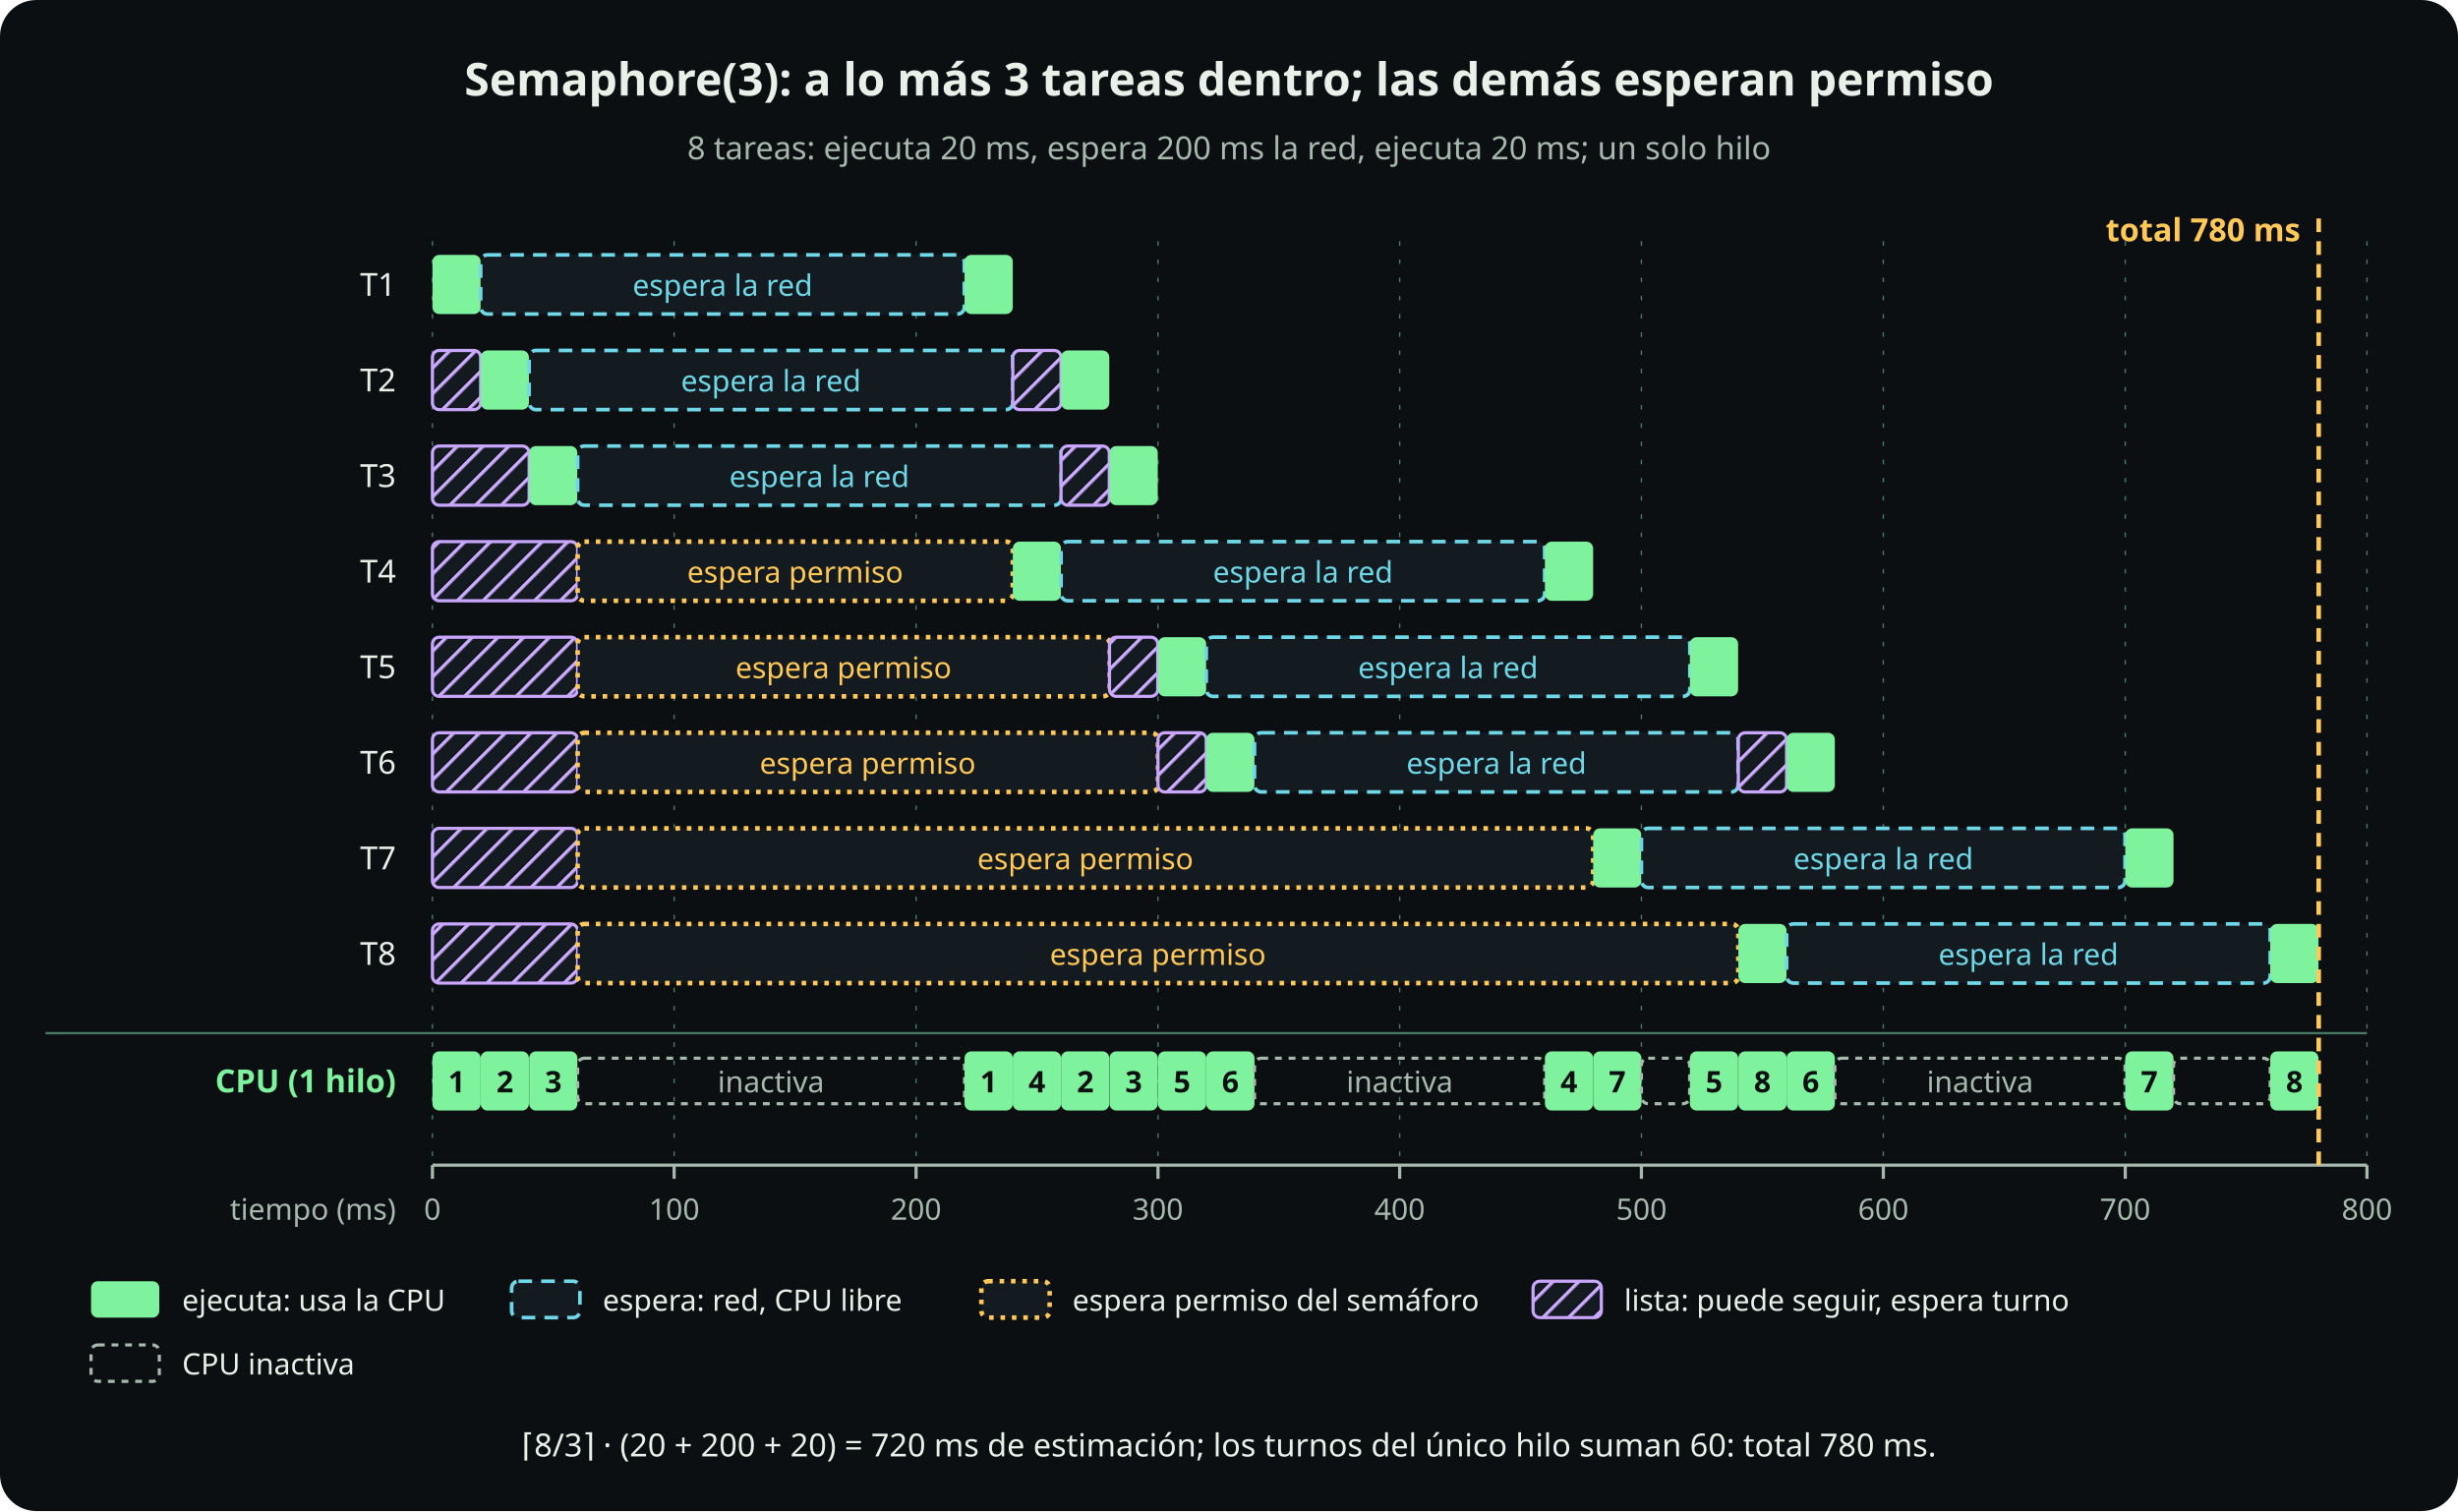
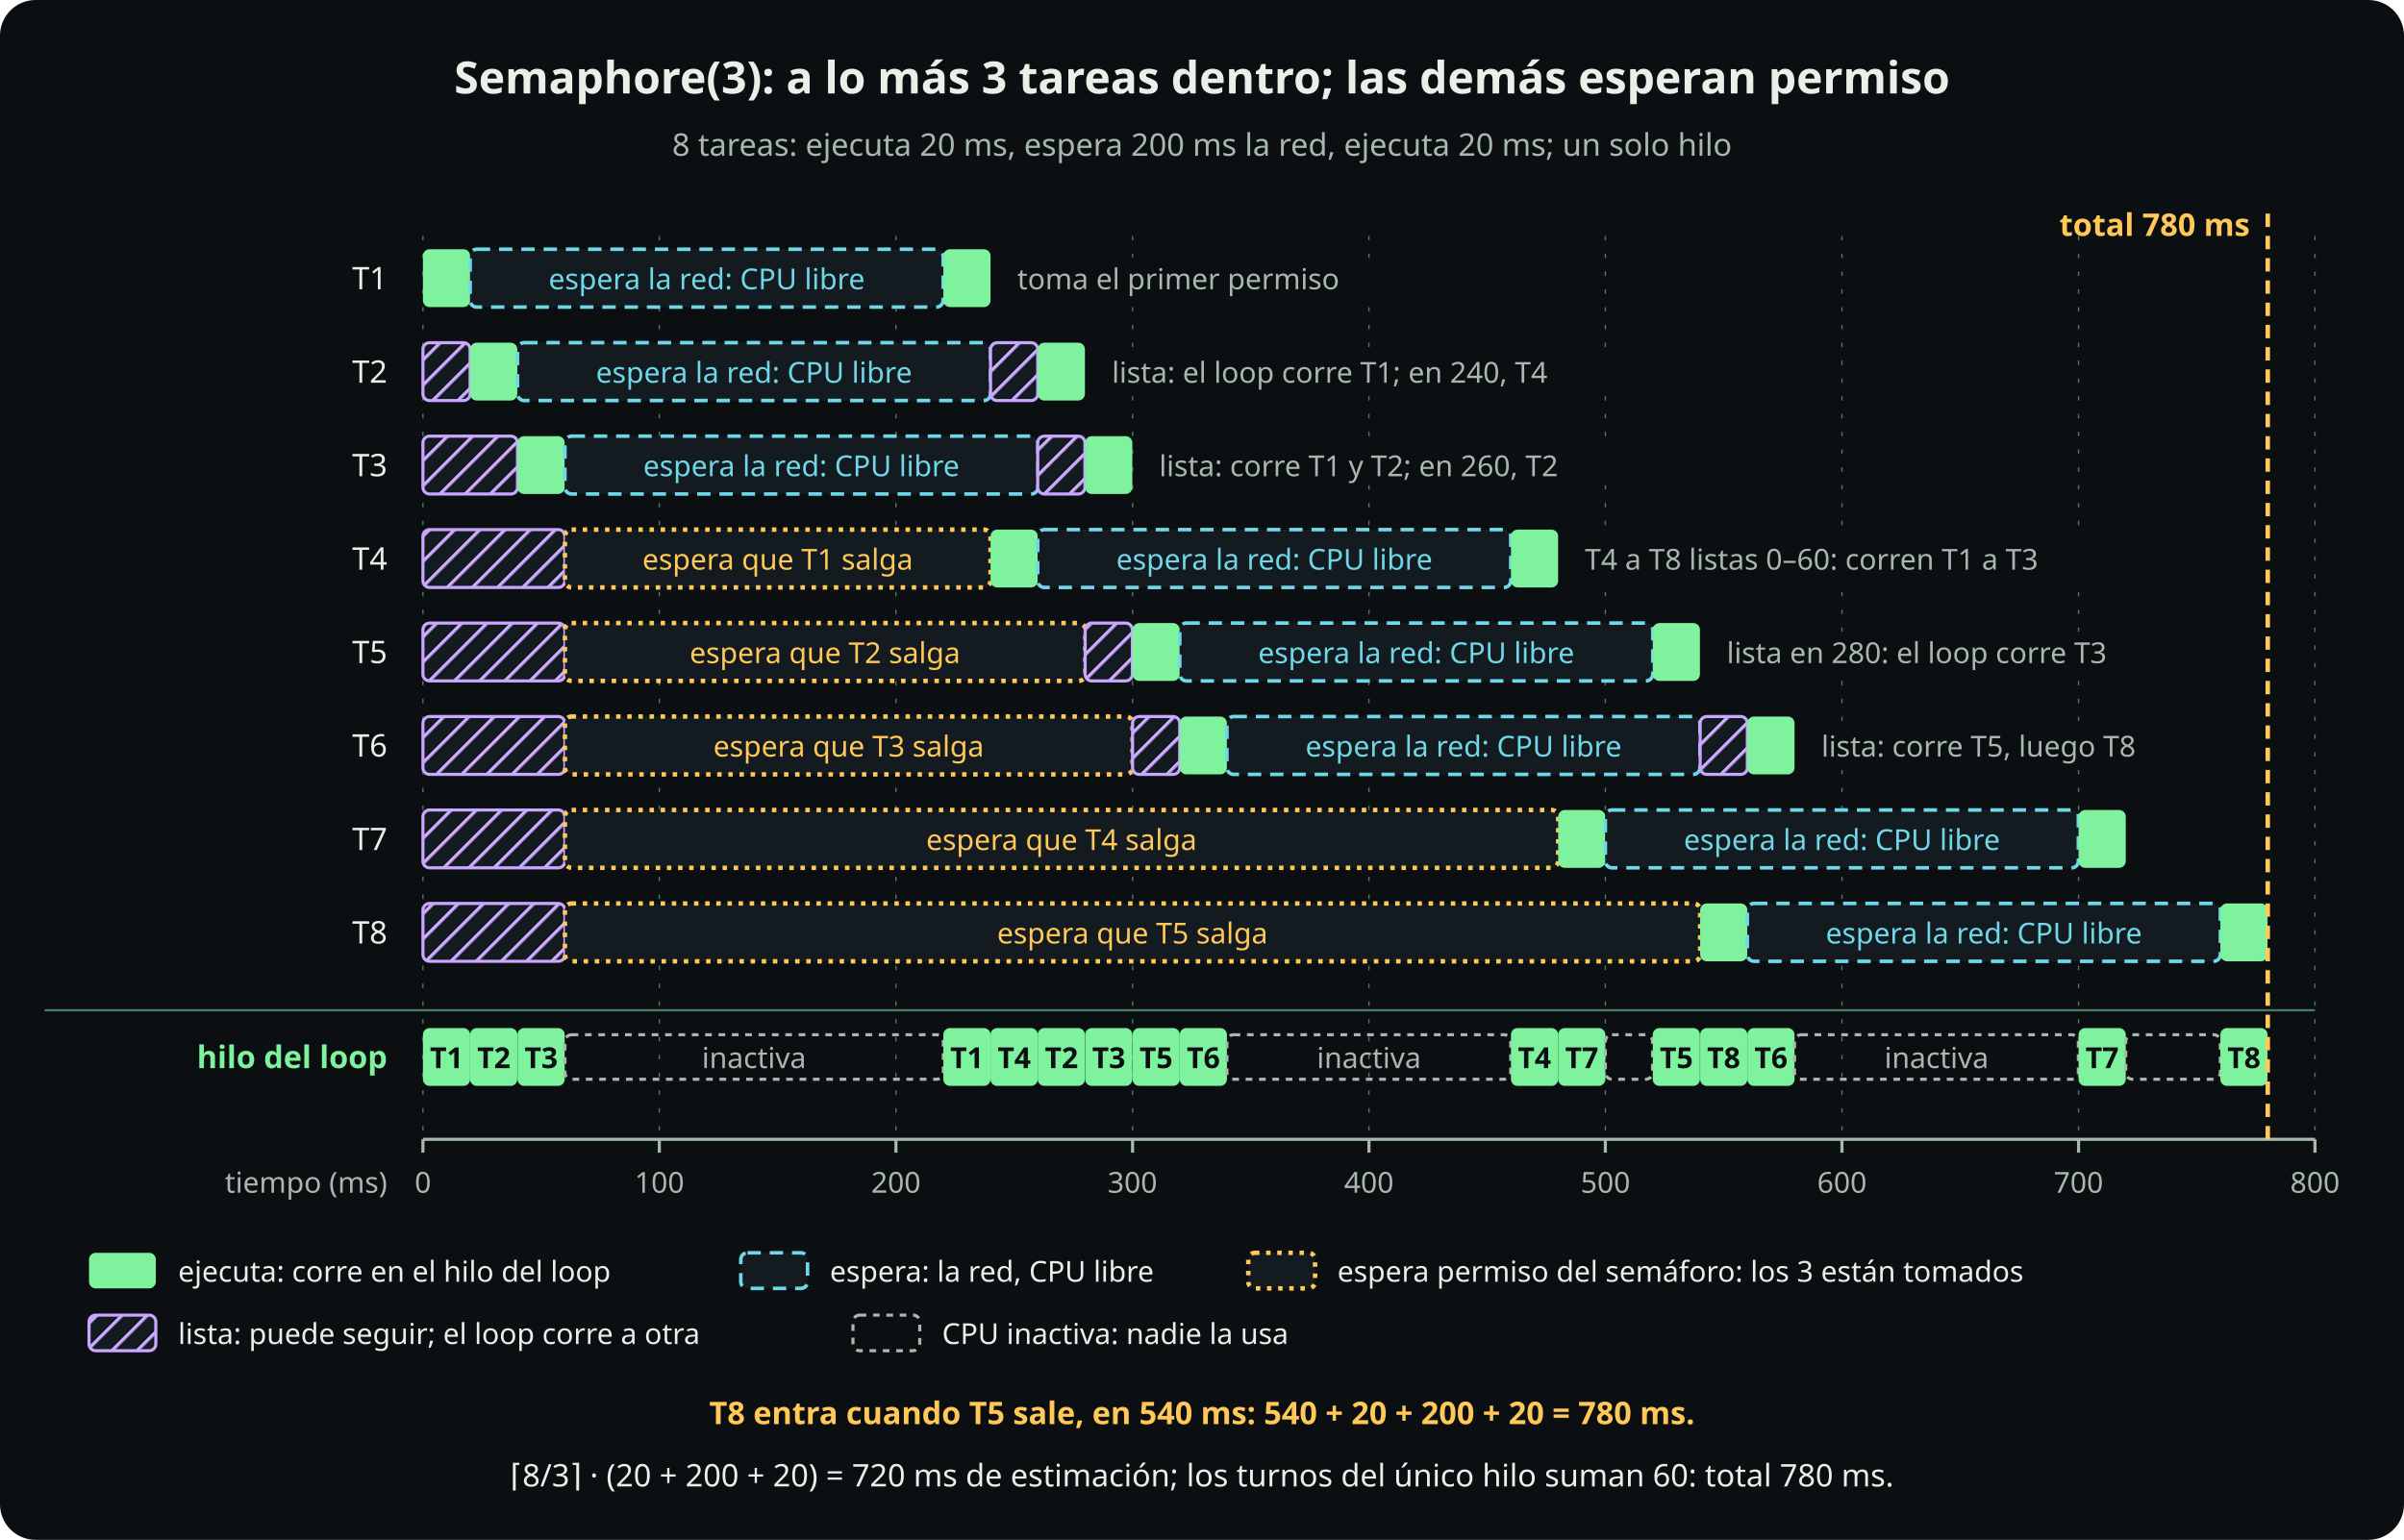
- <svg xmlns="http://www.w3.org/2000/svg" width="1080" height="664" viewBox="0 0 1080 664" role="img" aria-label="Diagrama de Gantt de 8 tareas con Semaphore(3) en un event loop, eje de 0 a 800 ms. Cada tarea ejecuta 20 ms, espera 200 ms la red y ejecuta 20 ms. T1, T2 y T3 toman los tres permisos; T4 a T8 quedan listas hasta su turno y luego en espera de permiso, un contorno ambar distinto de la espera de red en cian. Cada vez que una tarea sale suelta su permiso y entra la siguiente de la cola. Nunca hay mas de tres esperas de red a la vez. Total 780 ms.">
-   <rect x="0" y="0" width="1080" height="664" rx="16" fill="#0b0f12" />
+ <svg xmlns="http://www.w3.org/2000/svg" width="1080" height="692" viewBox="0 0 1080 692" role="img" aria-label="Diagrama de Gantt de 8 tareas con Semaphore(3) en un event loop, eje de 0 a 800 ms. Cada tarea ejecuta 20 ms, espera 200 ms la red y ejecuta 20 ms. T1, T2 y T3 toman los tres permisos; T4 a T8 quedan listas hasta su turno y luego en espera de permiso, un contorno ambar distinto de la espera de red en cian. Cada vez que una tarea sale suelta su permiso y entra la siguiente de la cola. Nunca hay mas de tres esperas de red a la vez. Total 780 ms.">
+   <rect x="0" y="0" width="1080" height="692" rx="16" fill="#0b0f12" />
  <defs>
    <marker id="f4a7a63" viewBox="0 0 10 10" refX="9" refY="5" markerWidth="6" markerHeight="6" orient="auto-start-reverse">
      <path d="M 0 0 L 10 5 L 0 10 z" fill="#4a7a63" />
    </marker>
    <marker id="f7ef29d" viewBox="0 0 10 10" refX="9" refY="5" markerWidth="6" markerHeight="6" orient="auto-start-reverse">
      <path d="M 0 0 L 10 5 L 0 10 z" fill="#7ef29d" />
    </marker>
    <marker id="fffc857" viewBox="0 0 10 10" refX="9" refY="5" markerWidth="6" markerHeight="6" orient="auto-start-reverse">
      <path d="M 0 0 L 10 5 L 0 10 z" fill="#ffc857" />
    </marker>
    <marker id="f6fd8e8" viewBox="0 0 10 10" refX="9" refY="5" markerWidth="6" markerHeight="6" orient="auto-start-reverse">
      <path d="M 0 0 L 10 5 L 0 10 z" fill="#6fd8e8" />
    </marker>
    <marker id="fc9a7ff" viewBox="0 0 10 10" refX="9" refY="5" markerWidth="6" markerHeight="6" orient="auto-start-reverse">
      <path d="M 0 0 L 10 5 L 0 10 z" fill="#c9a7ff" />
    </marker>
    <marker id="fff8a7a" viewBox="0 0 10 10" refX="9" refY="5" markerWidth="6" markerHeight="6" orient="auto-start-reverse">
      <path d="M 0 0 L 10 5 L 0 10 z" fill="#ff8a7a" />
    </marker>
    <marker id="fa7b8ad" viewBox="0 0 10 10" refX="9" refY="5" markerWidth="6" markerHeight="6" orient="auto-start-reverse">
      <path d="M 0 0 L 10 5 L 0 10 z" fill="#a7b8ad" />
    </marker>
    <marker id="fe8f0e8" viewBox="0 0 10 10" refX="9" refY="5" markerWidth="6" markerHeight="6" orient="auto-start-reverse">
      <path d="M 0 0 L 10 5 L 0 10 z" fill="#e8f0e8" />
    </marker>
  </defs>
  <defs>
    <pattern id="rayado" width="8" height="8" patternUnits="userSpaceOnUse" patternTransform="rotate(45)">
      <rect x="0" y="0" width="8" height="8" fill="#141b20" />
      <line x1="0" y1="0" x2="0" y2="8" stroke="#c9a7ff" stroke-width="3" />
    </pattern>
  </defs>
  <text x="540.0" y="42" fill="#e8f0e8" font-family="system-ui, sans-serif" font-size="20" font-weight="600" text-anchor="middle">Semaphore(3): a lo más 3 tareas dentro; las demás esperan permiso</text>
  <text x="540.0" y="70" fill="#a7b8ad" font-family="system-ui, sans-serif" font-size="14" font-weight="normal" text-anchor="middle">8 tareas: ejecuta 20 ms, espera 200 ms la red, ejecuta 20 ms; un solo hilo</text>
  <line x1="190.0" y1="106.0" x2="190.0" y2="512.0" stroke="#4a7a63" stroke-width="0.6" stroke-dasharray="2 6" />
  <line x1="296.2" y1="106.0" x2="296.2" y2="512.0" stroke="#4a7a63" stroke-width="0.6" stroke-dasharray="2 6" />
  <line x1="402.5" y1="106.0" x2="402.5" y2="512.0" stroke="#4a7a63" stroke-width="0.6" stroke-dasharray="2 6" />
  <line x1="508.8" y1="106.0" x2="508.8" y2="512.0" stroke="#4a7a63" stroke-width="0.6" stroke-dasharray="2 6" />
  <line x1="615.0" y1="106.0" x2="615.0" y2="512.0" stroke="#4a7a63" stroke-width="0.6" stroke-dasharray="2 6" />
  <line x1="721.2" y1="106.0" x2="721.2" y2="512.0" stroke="#4a7a63" stroke-width="0.6" stroke-dasharray="2 6" />
  <line x1="827.5" y1="106.0" x2="827.5" y2="512.0" stroke="#4a7a63" stroke-width="0.6" stroke-dasharray="2 6" />
  <line x1="933.8" y1="106.0" x2="933.8" y2="512.0" stroke="#4a7a63" stroke-width="0.6" stroke-dasharray="2 6" />
  <line x1="1040.0" y1="106.0" x2="1040.0" y2="512.0" stroke="#4a7a63" stroke-width="0.6" stroke-dasharray="2 6" />
  <text x="174" y="130.0" fill="#e8f0e8" font-family="system-ui, sans-serif" font-size="14" font-weight="normal" text-anchor="end">T1</text>
  <rect x="190.0" y="112.0" width="21.2" height="26" rx="3" fill="#7ef29d" stroke="none" stroke-width="0" />
  <rect x="211.2" y="112.0" width="212.5" height="26" rx="3" fill="#141b20" stroke="#6fd8e8" stroke-width="1.6" stroke-dasharray="6 4" />
-   <text x="317.5" y="130.0" fill="#6fd8e8" font-family="system-ui, sans-serif" font-size="13" font-weight="normal" text-anchor="middle">espera la red</text>
+   <text x="317.5" y="130.0" fill="#6fd8e8" font-family="system-ui, sans-serif" font-size="13" font-weight="normal" text-anchor="middle">espera la red: CPU libre</text>
  <rect x="423.8" y="112.0" width="21.2" height="26" rx="3" fill="#7ef29d" stroke="none" stroke-width="0" />
+   <rect x="453.0" y="116.0" width="168.2" height="18" rx="2" fill="#0b0f12" stroke="none" stroke-width="0" />
+   <text x="457.0" y="130.0" fill="#a7b8ad" font-family="system-ui, sans-serif" font-size="13" font-weight="normal" text-anchor="start">toma el primer permiso</text>
  <text x="174" y="172.0" fill="#e8f0e8" font-family="system-ui, sans-serif" font-size="14" font-weight="normal" text-anchor="end">T2</text>
  <rect x="190.0" y="154.0" width="21.2" height="26" rx="3" fill="url(#rayado)" stroke="#c9a7ff" stroke-width="1.4" />
  <rect x="211.2" y="154.0" width="21.2" height="26" rx="3" fill="#7ef29d" stroke="none" stroke-width="0" />
  <rect x="232.5" y="154.0" width="212.5" height="26" rx="3" fill="#141b20" stroke="#6fd8e8" stroke-width="1.6" stroke-dasharray="6 4" />
-   <text x="338.75" y="172.0" fill="#6fd8e8" font-family="system-ui, sans-serif" font-size="13" font-weight="normal" text-anchor="middle">espera la red</text>
+   <text x="338.75" y="172.0" fill="#6fd8e8" font-family="system-ui, sans-serif" font-size="13" font-weight="normal" text-anchor="middle">espera la red: CPU libre</text>
  <rect x="445.0" y="154.0" width="21.2" height="26" rx="3" fill="url(#rayado)" stroke="#c9a7ff" stroke-width="1.4" />
  <rect x="466.2" y="154.0" width="21.2" height="26" rx="3" fill="#7ef29d" stroke="none" stroke-width="0" />
+   <rect x="495.5" y="158.0" width="262.8" height="18" rx="2" fill="#0b0f12" stroke="none" stroke-width="0" />
+   <text x="499.5" y="172.0" fill="#a7b8ad" font-family="system-ui, sans-serif" font-size="13" font-weight="normal" text-anchor="start">lista: el loop corre T1; en 240, T4</text>
  <text x="174" y="214.0" fill="#e8f0e8" font-family="system-ui, sans-serif" font-size="14" font-weight="normal" text-anchor="end">T3</text>
  <rect x="190.0" y="196.0" width="42.5" height="26" rx="3" fill="url(#rayado)" stroke="#c9a7ff" stroke-width="1.4" />
  <rect x="232.5" y="196.0" width="21.2" height="26" rx="3" fill="#7ef29d" stroke="none" stroke-width="0" />
  <rect x="253.8" y="196.0" width="212.5" height="26" rx="3" fill="#141b20" stroke="#6fd8e8" stroke-width="1.6" stroke-dasharray="6 4" />
-   <text x="360.0" y="214.0" fill="#6fd8e8" font-family="system-ui, sans-serif" font-size="13" font-weight="normal" text-anchor="middle">espera la red</text>
+   <text x="360.0" y="214.0" fill="#6fd8e8" font-family="system-ui, sans-serif" font-size="13" font-weight="normal" text-anchor="middle">espera la red: CPU libre</text>
  <rect x="466.2" y="196.0" width="21.2" height="26" rx="3" fill="url(#rayado)" stroke="#c9a7ff" stroke-width="1.4" />
  <rect x="487.5" y="196.0" width="21.2" height="26" rx="3" fill="#7ef29d" stroke="none" stroke-width="0" />
+   <rect x="516.8" y="200.0" width="241.0" height="18" rx="2" fill="#0b0f12" stroke="none" stroke-width="0" />
+   <text x="520.75" y="214.0" fill="#a7b8ad" font-family="system-ui, sans-serif" font-size="13" font-weight="normal" text-anchor="start">lista: corre T1 y T2; en 260, T2</text>
  <text x="174" y="256.0" fill="#e8f0e8" font-family="system-ui, sans-serif" font-size="14" font-weight="normal" text-anchor="end">T4</text>
  <rect x="190.0" y="238.0" width="63.8" height="26" rx="3" fill="url(#rayado)" stroke="#c9a7ff" stroke-width="1.4" />
  <rect x="253.8" y="238.0" width="191.2" height="26" rx="3" fill="#141b20" stroke="#ffc857" stroke-width="2" stroke-dasharray="2 3" />
-   <text x="349.375" y="256.0" fill="#ffc857" font-family="system-ui, sans-serif" font-size="13" font-weight="normal" text-anchor="middle">espera permiso</text>
+   <text x="349.375" y="256.0" fill="#ffc857" font-family="system-ui, sans-serif" font-size="13" font-weight="normal" text-anchor="middle">espera que T1 salga</text>
  <rect x="445.0" y="238.0" width="21.2" height="26" rx="3" fill="#7ef29d" stroke="none" stroke-width="0" />
  <rect x="466.2" y="238.0" width="212.5" height="26" rx="3" fill="#141b20" stroke="#6fd8e8" stroke-width="1.6" stroke-dasharray="6 4" />
-   <text x="572.5" y="256.0" fill="#6fd8e8" font-family="system-ui, sans-serif" font-size="13" font-weight="normal" text-anchor="middle">espera la red</text>
+   <text x="572.5" y="256.0" fill="#6fd8e8" font-family="system-ui, sans-serif" font-size="13" font-weight="normal" text-anchor="middle">espera la red: CPU libre</text>
  <rect x="678.8" y="238.0" width="21.2" height="26" rx="3" fill="#7ef29d" stroke="none" stroke-width="0" />
+   <rect x="708.0" y="242.0" width="262.8" height="18" rx="2" fill="#0b0f12" stroke="none" stroke-width="0" />
+   <text x="712.0" y="256.0" fill="#a7b8ad" font-family="system-ui, sans-serif" font-size="13" font-weight="normal" text-anchor="start">T4 a T8 listas 0–60: corren T1 a T3</text>
  <text x="174" y="298.0" fill="#e8f0e8" font-family="system-ui, sans-serif" font-size="14" font-weight="normal" text-anchor="end">T5</text>
  <rect x="190.0" y="280.0" width="63.8" height="26" rx="3" fill="url(#rayado)" stroke="#c9a7ff" stroke-width="1.4" />
  <rect x="253.8" y="280.0" width="233.8" height="26" rx="3" fill="#141b20" stroke="#ffc857" stroke-width="2" stroke-dasharray="2 3" />
-   <text x="370.625" y="298.0" fill="#ffc857" font-family="system-ui, sans-serif" font-size="13" font-weight="normal" text-anchor="middle">espera permiso</text>
+   <text x="370.625" y="298.0" fill="#ffc857" font-family="system-ui, sans-serif" font-size="13" font-weight="normal" text-anchor="middle">espera que T2 salga</text>
  <rect x="487.5" y="280.0" width="21.2" height="26" rx="3" fill="url(#rayado)" stroke="#c9a7ff" stroke-width="1.4" />
  <rect x="508.8" y="280.0" width="21.2" height="26" rx="3" fill="#7ef29d" stroke="none" stroke-width="0" />
  <rect x="530.0" y="280.0" width="212.5" height="26" rx="3" fill="#141b20" stroke="#6fd8e8" stroke-width="1.6" stroke-dasharray="6 4" />
-   <text x="636.25" y="298.0" fill="#6fd8e8" font-family="system-ui, sans-serif" font-size="13" font-weight="normal" text-anchor="middle">espera la red</text>
+   <text x="636.25" y="298.0" fill="#6fd8e8" font-family="system-ui, sans-serif" font-size="13" font-weight="normal" text-anchor="middle">espera la red: CPU libre</text>
  <rect x="742.5" y="280.0" width="21.2" height="26" rx="3" fill="#7ef29d" stroke="none" stroke-width="0" />
+   <rect x="771.8" y="284.0" width="226.4" height="18" rx="2" fill="#0b0f12" stroke="none" stroke-width="0" />
+   <text x="775.75" y="298.0" fill="#a7b8ad" font-family="system-ui, sans-serif" font-size="13" font-weight="normal" text-anchor="start">lista en 280: el loop corre T3</text>
  <text x="174" y="340.0" fill="#e8f0e8" font-family="system-ui, sans-serif" font-size="14" font-weight="normal" text-anchor="end">T6</text>
  <rect x="190.0" y="322.0" width="63.8" height="26" rx="3" fill="url(#rayado)" stroke="#c9a7ff" stroke-width="1.4" />
  <rect x="253.8" y="322.0" width="255.0" height="26" rx="3" fill="#141b20" stroke="#ffc857" stroke-width="2" stroke-dasharray="2 3" />
-   <text x="381.25" y="340.0" fill="#ffc857" font-family="system-ui, sans-serif" font-size="13" font-weight="normal" text-anchor="middle">espera permiso</text>
+   <text x="381.25" y="340.0" fill="#ffc857" font-family="system-ui, sans-serif" font-size="13" font-weight="normal" text-anchor="middle">espera que T3 salga</text>
  <rect x="508.8" y="322.0" width="21.2" height="26" rx="3" fill="url(#rayado)" stroke="#c9a7ff" stroke-width="1.4" />
  <rect x="530.0" y="322.0" width="21.2" height="26" rx="3" fill="#7ef29d" stroke="none" stroke-width="0" />
  <rect x="551.2" y="322.0" width="212.5" height="26" rx="3" fill="#141b20" stroke="#6fd8e8" stroke-width="1.6" stroke-dasharray="6 4" />
-   <text x="657.5" y="340.0" fill="#6fd8e8" font-family="system-ui, sans-serif" font-size="13" font-weight="normal" text-anchor="middle">espera la red</text>
+   <text x="657.5" y="340.0" fill="#6fd8e8" font-family="system-ui, sans-serif" font-size="13" font-weight="normal" text-anchor="middle">espera la red: CPU libre</text>
  <rect x="763.8" y="322.0" width="21.2" height="26" rx="3" fill="url(#rayado)" stroke="#c9a7ff" stroke-width="1.4" />
  <rect x="785.0" y="322.0" width="21.2" height="26" rx="3" fill="#7ef29d" stroke="none" stroke-width="0" />
+   <rect x="814.2" y="326.0" width="190.0" height="18" rx="2" fill="#0b0f12" stroke="none" stroke-width="0" />
+   <text x="818.25" y="340.0" fill="#a7b8ad" font-family="system-ui, sans-serif" font-size="13" font-weight="normal" text-anchor="start">lista: corre T5, luego T8</text>
  <text x="174" y="382.0" fill="#e8f0e8" font-family="system-ui, sans-serif" font-size="14" font-weight="normal" text-anchor="end">T7</text>
  <rect x="190.0" y="364.0" width="63.8" height="26" rx="3" fill="url(#rayado)" stroke="#c9a7ff" stroke-width="1.4" />
  <rect x="253.8" y="364.0" width="446.2" height="26" rx="3" fill="#141b20" stroke="#ffc857" stroke-width="2" stroke-dasharray="2 3" />
-   <text x="476.875" y="382.0" fill="#ffc857" font-family="system-ui, sans-serif" font-size="13" font-weight="normal" text-anchor="middle">espera permiso</text>
+   <text x="476.875" y="382.0" fill="#ffc857" font-family="system-ui, sans-serif" font-size="13" font-weight="normal" text-anchor="middle">espera que T4 salga</text>
  <rect x="700.0" y="364.0" width="21.2" height="26" rx="3" fill="#7ef29d" stroke="none" stroke-width="0" />
  <rect x="721.2" y="364.0" width="212.5" height="26" rx="3" fill="#141b20" stroke="#6fd8e8" stroke-width="1.6" stroke-dasharray="6 4" />
-   <text x="827.5" y="382.0" fill="#6fd8e8" font-family="system-ui, sans-serif" font-size="13" font-weight="normal" text-anchor="middle">espera la red</text>
+   <text x="827.5" y="382.0" fill="#6fd8e8" font-family="system-ui, sans-serif" font-size="13" font-weight="normal" text-anchor="middle">espera la red: CPU libre</text>
  <rect x="933.8" y="364.0" width="21.2" height="26" rx="3" fill="#7ef29d" stroke="none" stroke-width="0" />
  <text x="174" y="424.0" fill="#e8f0e8" font-family="system-ui, sans-serif" font-size="14" font-weight="normal" text-anchor="end">T8</text>
  <rect x="190.0" y="406.0" width="63.8" height="26" rx="3" fill="url(#rayado)" stroke="#c9a7ff" stroke-width="1.4" />
  <rect x="253.8" y="406.0" width="510.0" height="26" rx="3" fill="#141b20" stroke="#ffc857" stroke-width="2" stroke-dasharray="2 3" />
-   <text x="508.75" y="424.0" fill="#ffc857" font-family="system-ui, sans-serif" font-size="13" font-weight="normal" text-anchor="middle">espera permiso</text>
+   <text x="508.75" y="424.0" fill="#ffc857" font-family="system-ui, sans-serif" font-size="13" font-weight="normal" text-anchor="middle">espera que T5 salga</text>
  <rect x="763.8" y="406.0" width="21.2" height="26" rx="3" fill="#7ef29d" stroke="none" stroke-width="0" />
  <rect x="785.0" y="406.0" width="212.5" height="26" rx="3" fill="#141b20" stroke="#6fd8e8" stroke-width="1.6" stroke-dasharray="6 4" />
-   <text x="891.25" y="424.0" fill="#6fd8e8" font-family="system-ui, sans-serif" font-size="13" font-weight="normal" text-anchor="middle">espera la red</text>
+   <text x="891.25" y="424.0" fill="#6fd8e8" font-family="system-ui, sans-serif" font-size="13" font-weight="normal" text-anchor="middle">espera la red: CPU libre</text>
  <rect x="997.5" y="406.0" width="21.2" height="26" rx="3" fill="#7ef29d" stroke="none" stroke-width="0" />
  <line x1="20.0" y1="454.0" x2="1040.0" y2="454.0" stroke="#4a7a63" stroke-width="1" />
-   <text x="174" y="480.0" fill="#7ef29d" font-family="system-ui, sans-serif" font-size="14" font-weight="600" text-anchor="end">CPU (1 hilo)</text>
+   <text x="174" y="480.0" fill="#7ef29d" font-family="system-ui, sans-serif" font-size="14" font-weight="600" text-anchor="end">hilo del loop</text>
  <rect x="190.0" y="462.0" width="21.2" height="26" rx="3" fill="#7ef29d" stroke="none" stroke-width="0" />
-   <text x="200.625" y="480.0" fill="#0b0f12" font-family="system-ui, sans-serif" font-size="13" font-weight="600" text-anchor="middle">1</text>
+   <text x="200.625" y="480.0" fill="#0b0f12" font-family="system-ui, sans-serif" font-size="13" font-weight="600" text-anchor="middle">T1</text>
  <rect x="211.2" y="462.0" width="21.2" height="26" rx="3" fill="#7ef29d" stroke="none" stroke-width="0" />
-   <text x="221.875" y="480.0" fill="#0b0f12" font-family="system-ui, sans-serif" font-size="13" font-weight="600" text-anchor="middle">2</text>
+   <text x="221.875" y="480.0" fill="#0b0f12" font-family="system-ui, sans-serif" font-size="13" font-weight="600" text-anchor="middle">T2</text>
  <rect x="232.5" y="462.0" width="21.2" height="26" rx="3" fill="#7ef29d" stroke="none" stroke-width="0" />
-   <text x="243.125" y="480.0" fill="#0b0f12" font-family="system-ui, sans-serif" font-size="13" font-weight="600" text-anchor="middle">3</text>
+   <text x="243.125" y="480.0" fill="#0b0f12" font-family="system-ui, sans-serif" font-size="13" font-weight="600" text-anchor="middle">T3</text>
  <rect x="253.8" y="465.0" width="170.0" height="20" rx="3" fill="none" stroke="#a7b8ad" stroke-width="1.4" stroke-dasharray="3 3" />
  <text x="338.75" y="480.0" fill="#a7b8ad" font-family="system-ui, sans-serif" font-size="13" font-weight="normal" text-anchor="middle">inactiva</text>
  <rect x="423.8" y="462.0" width="21.2" height="26" rx="3" fill="#7ef29d" stroke="none" stroke-width="0" />
-   <text x="434.375" y="480.0" fill="#0b0f12" font-family="system-ui, sans-serif" font-size="13" font-weight="600" text-anchor="middle">1</text>
+   <text x="434.375" y="480.0" fill="#0b0f12" font-family="system-ui, sans-serif" font-size="13" font-weight="600" text-anchor="middle">T1</text>
  <rect x="445.0" y="462.0" width="21.2" height="26" rx="3" fill="#7ef29d" stroke="none" stroke-width="0" />
-   <text x="455.625" y="480.0" fill="#0b0f12" font-family="system-ui, sans-serif" font-size="13" font-weight="600" text-anchor="middle">4</text>
+   <text x="455.625" y="480.0" fill="#0b0f12" font-family="system-ui, sans-serif" font-size="13" font-weight="600" text-anchor="middle">T4</text>
  <rect x="466.2" y="462.0" width="21.2" height="26" rx="3" fill="#7ef29d" stroke="none" stroke-width="0" />
-   <text x="476.875" y="480.0" fill="#0b0f12" font-family="system-ui, sans-serif" font-size="13" font-weight="600" text-anchor="middle">2</text>
+   <text x="476.875" y="480.0" fill="#0b0f12" font-family="system-ui, sans-serif" font-size="13" font-weight="600" text-anchor="middle">T2</text>
  <rect x="487.5" y="462.0" width="21.2" height="26" rx="3" fill="#7ef29d" stroke="none" stroke-width="0" />
-   <text x="498.125" y="480.0" fill="#0b0f12" font-family="system-ui, sans-serif" font-size="13" font-weight="600" text-anchor="middle">3</text>
+   <text x="498.125" y="480.0" fill="#0b0f12" font-family="system-ui, sans-serif" font-size="13" font-weight="600" text-anchor="middle">T3</text>
  <rect x="508.8" y="462.0" width="21.2" height="26" rx="3" fill="#7ef29d" stroke="none" stroke-width="0" />
-   <text x="519.375" y="480.0" fill="#0b0f12" font-family="system-ui, sans-serif" font-size="13" font-weight="600" text-anchor="middle">5</text>
+   <text x="519.375" y="480.0" fill="#0b0f12" font-family="system-ui, sans-serif" font-size="13" font-weight="600" text-anchor="middle">T5</text>
  <rect x="530.0" y="462.0" width="21.2" height="26" rx="3" fill="#7ef29d" stroke="none" stroke-width="0" />
-   <text x="540.625" y="480.0" fill="#0b0f12" font-family="system-ui, sans-serif" font-size="13" font-weight="600" text-anchor="middle">6</text>
+   <text x="540.625" y="480.0" fill="#0b0f12" font-family="system-ui, sans-serif" font-size="13" font-weight="600" text-anchor="middle">T6</text>
  <rect x="551.2" y="465.0" width="127.5" height="20" rx="3" fill="none" stroke="#a7b8ad" stroke-width="1.4" stroke-dasharray="3 3" />
  <text x="615.0" y="480.0" fill="#a7b8ad" font-family="system-ui, sans-serif" font-size="13" font-weight="normal" text-anchor="middle">inactiva</text>
  <rect x="678.8" y="462.0" width="21.2" height="26" rx="3" fill="#7ef29d" stroke="none" stroke-width="0" />
-   <text x="689.375" y="480.0" fill="#0b0f12" font-family="system-ui, sans-serif" font-size="13" font-weight="600" text-anchor="middle">4</text>
+   <text x="689.375" y="480.0" fill="#0b0f12" font-family="system-ui, sans-serif" font-size="13" font-weight="600" text-anchor="middle">T4</text>
  <rect x="700.0" y="462.0" width="21.2" height="26" rx="3" fill="#7ef29d" stroke="none" stroke-width="0" />
-   <text x="710.625" y="480.0" fill="#0b0f12" font-family="system-ui, sans-serif" font-size="13" font-weight="600" text-anchor="middle">7</text>
+   <text x="710.625" y="480.0" fill="#0b0f12" font-family="system-ui, sans-serif" font-size="13" font-weight="600" text-anchor="middle">T7</text>
  <rect x="721.2" y="465.0" width="21.2" height="20" rx="3" fill="none" stroke="#a7b8ad" stroke-width="1.4" stroke-dasharray="3 3" />
  <rect x="742.5" y="462.0" width="21.2" height="26" rx="3" fill="#7ef29d" stroke="none" stroke-width="0" />
-   <text x="753.125" y="480.0" fill="#0b0f12" font-family="system-ui, sans-serif" font-size="13" font-weight="600" text-anchor="middle">5</text>
+   <text x="753.125" y="480.0" fill="#0b0f12" font-family="system-ui, sans-serif" font-size="13" font-weight="600" text-anchor="middle">T5</text>
  <rect x="763.8" y="462.0" width="21.2" height="26" rx="3" fill="#7ef29d" stroke="none" stroke-width="0" />
-   <text x="774.375" y="480.0" fill="#0b0f12" font-family="system-ui, sans-serif" font-size="13" font-weight="600" text-anchor="middle">8</text>
+   <text x="774.375" y="480.0" fill="#0b0f12" font-family="system-ui, sans-serif" font-size="13" font-weight="600" text-anchor="middle">T8</text>
  <rect x="785.0" y="462.0" width="21.2" height="26" rx="3" fill="#7ef29d" stroke="none" stroke-width="0" />
-   <text x="795.625" y="480.0" fill="#0b0f12" font-family="system-ui, sans-serif" font-size="13" font-weight="600" text-anchor="middle">6</text>
+   <text x="795.625" y="480.0" fill="#0b0f12" font-family="system-ui, sans-serif" font-size="13" font-weight="600" text-anchor="middle">T6</text>
  <rect x="806.2" y="465.0" width="127.5" height="20" rx="3" fill="none" stroke="#a7b8ad" stroke-width="1.4" stroke-dasharray="3 3" />
  <text x="870.0" y="480.0" fill="#a7b8ad" font-family="system-ui, sans-serif" font-size="13" font-weight="normal" text-anchor="middle">inactiva</text>
  <rect x="933.8" y="462.0" width="21.2" height="26" rx="3" fill="#7ef29d" stroke="none" stroke-width="0" />
-   <text x="944.375" y="480.0" fill="#0b0f12" font-family="system-ui, sans-serif" font-size="13" font-weight="600" text-anchor="middle">7</text>
+   <text x="944.375" y="480.0" fill="#0b0f12" font-family="system-ui, sans-serif" font-size="13" font-weight="600" text-anchor="middle">T7</text>
  <rect x="955.0" y="465.0" width="42.5" height="20" rx="3" fill="none" stroke="#a7b8ad" stroke-width="1.4" stroke-dasharray="3 3" />
  <rect x="997.5" y="462.0" width="21.2" height="26" rx="3" fill="#7ef29d" stroke="none" stroke-width="0" />
-   <text x="1008.125" y="480.0" fill="#0b0f12" font-family="system-ui, sans-serif" font-size="13" font-weight="600" text-anchor="middle">8</text>
+   <text x="1008.125" y="480.0" fill="#0b0f12" font-family="system-ui, sans-serif" font-size="13" font-weight="600" text-anchor="middle">T8</text>
  <line x1="190.0" y1="512.0" x2="1040.0" y2="512.0" stroke="#a7b8ad" stroke-width="1.4" />
  <line x1="190.0" y1="512.0" x2="190.0" y2="518.0" stroke="#a7b8ad" stroke-width="1.4" />
  <text x="190.0" y="536" fill="#a7b8ad" font-family="system-ui, sans-serif" font-size="13" font-weight="normal" text-anchor="middle">0</text>
  <line x1="296.2" y1="512.0" x2="296.2" y2="518.0" stroke="#a7b8ad" stroke-width="1.4" />
  <text x="296.25" y="536" fill="#a7b8ad" font-family="system-ui, sans-serif" font-size="13" font-weight="normal" text-anchor="middle">100</text>
  <line x1="402.5" y1="512.0" x2="402.5" y2="518.0" stroke="#a7b8ad" stroke-width="1.4" />
  <text x="402.5" y="536" fill="#a7b8ad" font-family="system-ui, sans-serif" font-size="13" font-weight="normal" text-anchor="middle">200</text>
  <line x1="508.8" y1="512.0" x2="508.8" y2="518.0" stroke="#a7b8ad" stroke-width="1.4" />
  <text x="508.75" y="536" fill="#a7b8ad" font-family="system-ui, sans-serif" font-size="13" font-weight="normal" text-anchor="middle">300</text>
  <line x1="615.0" y1="512.0" x2="615.0" y2="518.0" stroke="#a7b8ad" stroke-width="1.4" />
  <text x="615.0" y="536" fill="#a7b8ad" font-family="system-ui, sans-serif" font-size="13" font-weight="normal" text-anchor="middle">400</text>
  <line x1="721.2" y1="512.0" x2="721.2" y2="518.0" stroke="#a7b8ad" stroke-width="1.4" />
  <text x="721.25" y="536" fill="#a7b8ad" font-family="system-ui, sans-serif" font-size="13" font-weight="normal" text-anchor="middle">500</text>
  <line x1="827.5" y1="512.0" x2="827.5" y2="518.0" stroke="#a7b8ad" stroke-width="1.4" />
  <text x="827.5" y="536" fill="#a7b8ad" font-family="system-ui, sans-serif" font-size="13" font-weight="normal" text-anchor="middle">600</text>
  <line x1="933.8" y1="512.0" x2="933.8" y2="518.0" stroke="#a7b8ad" stroke-width="1.4" />
  <text x="933.75" y="536" fill="#a7b8ad" font-family="system-ui, sans-serif" font-size="13" font-weight="normal" text-anchor="middle">700</text>
  <line x1="1040.0" y1="512.0" x2="1040.0" y2="518.0" stroke="#a7b8ad" stroke-width="1.4" />
  <text x="1040.0" y="536" fill="#a7b8ad" font-family="system-ui, sans-serif" font-size="13" font-weight="normal" text-anchor="middle">800</text>
  <text x="174" y="536" fill="#a7b8ad" font-family="system-ui, sans-serif" font-size="13" font-weight="normal" text-anchor="end">tiempo (ms)</text>
  <line x1="1018.8" y1="96.0" x2="1018.8" y2="512.0" stroke="#ffc857" stroke-width="2" stroke-dasharray="6 4" />
  <text x="1010.75" y="106" fill="#ffc857" font-family="system-ui, sans-serif" font-size="14" font-weight="600" text-anchor="end">total 780 ms</text>
  <rect x="40.0" y="563.0" width="30.0" height="16" rx="3" fill="#7ef29d" stroke="none" stroke-width="0" />
-   <text x="80" y="576" fill="#e8f0e8" font-family="system-ui, sans-serif" font-size="13" font-weight="normal" text-anchor="start">ejecuta: usa la CPU</text>
-   <rect x="224.8" y="563.0" width="30.0" height="16" rx="3" fill="#141b20" stroke="#6fd8e8" stroke-width="1.6" stroke-dasharray="6 4" />
-   <text x="264.8" y="576" fill="#e8f0e8" font-family="system-ui, sans-serif" font-size="13" font-weight="normal" text-anchor="start">espera: red, CPU libre</text>
-   <rect x="431.2" y="563.0" width="30.0" height="16" rx="3" fill="#141b20" stroke="#ffc857" stroke-width="2" stroke-dasharray="2 3" />
-   <text x="471.2" y="576" fill="#e8f0e8" font-family="system-ui, sans-serif" font-size="13" font-weight="normal" text-anchor="start">espera permiso del semáforo</text>
-   <rect x="673.6" y="563.0" width="30.0" height="16" rx="3" fill="url(#rayado)" stroke="#c9a7ff" stroke-width="1.4" />
-   <text x="713.6" y="576" fill="#e8f0e8" font-family="system-ui, sans-serif" font-size="13" font-weight="normal" text-anchor="start">lista: puede seguir, espera turno</text>
-   <rect x="40.0" y="591.0" width="30.0" height="16" rx="3" fill="none" stroke="#a7b8ad" stroke-width="1.4" stroke-dasharray="3 3" />
-   <text x="80" y="604" fill="#e8f0e8" font-family="system-ui, sans-serif" font-size="13" font-weight="normal" text-anchor="start">CPU inactiva</text>
-   <text x="540.0" y="640" fill="#e8f0e8" font-family="system-ui, sans-serif" font-size="14" font-weight="normal" text-anchor="middle">⌈8/3⌉ · (20 + 200 + 20) = 720 ms de estimación; los turnos del único hilo suman 60: total 780 ms.</text>
+   <text x="80" y="576" fill="#e8f0e8" font-family="system-ui, sans-serif" font-size="13" font-weight="normal" text-anchor="start">ejecuta: corre en el hilo del loop</text>
+   <rect x="332.8" y="563.0" width="30.0" height="16" rx="3" fill="#141b20" stroke="#6fd8e8" stroke-width="1.6" stroke-dasharray="6 4" />
+   <text x="372.8" y="576" fill="#e8f0e8" font-family="system-ui, sans-serif" font-size="13" font-weight="normal" text-anchor="start">espera: la red, CPU libre</text>
+   <rect x="560.8" y="563.0" width="30.0" height="16" rx="3" fill="#141b20" stroke="#ffc857" stroke-width="2" stroke-dasharray="2 3" />
+   <text x="600.8" y="576" fill="#e8f0e8" font-family="system-ui, sans-serif" font-size="13" font-weight="normal" text-anchor="start">espera permiso del semáforo: los 3 están tomados</text>
+   <rect x="40.0" y="591.0" width="30.0" height="16" rx="3" fill="url(#rayado)" stroke="#c9a7ff" stroke-width="1.4" />
+   <text x="80" y="604" fill="#e8f0e8" font-family="system-ui, sans-serif" font-size="13" font-weight="normal" text-anchor="start">lista: puede seguir; el loop corre a otra</text>
+   <rect x="383.2" y="591.0" width="30.0" height="16" rx="3" fill="none" stroke="#a7b8ad" stroke-width="1.4" stroke-dasharray="3 3" />
+   <text x="423.2" y="604" fill="#e8f0e8" font-family="system-ui, sans-serif" font-size="13" font-weight="normal" text-anchor="start">CPU inactiva: nadie la usa</text>
+   <text x="540.0" y="640" fill="#ffc857" font-family="system-ui, sans-serif" font-size="14" font-weight="600" text-anchor="middle">T8 entra cuando T5 sale, en 540 ms: 540 + 20 + 200 + 20 = 780 ms.</text>
+   <text x="540.0" y="668" fill="#e8f0e8" font-family="system-ui, sans-serif" font-size="14" font-weight="normal" text-anchor="middle">⌈8/3⌉ · (20 + 200 + 20) = 720 ms de estimación; los turnos del único hilo suman 60: total 780 ms.</text>
</svg>
